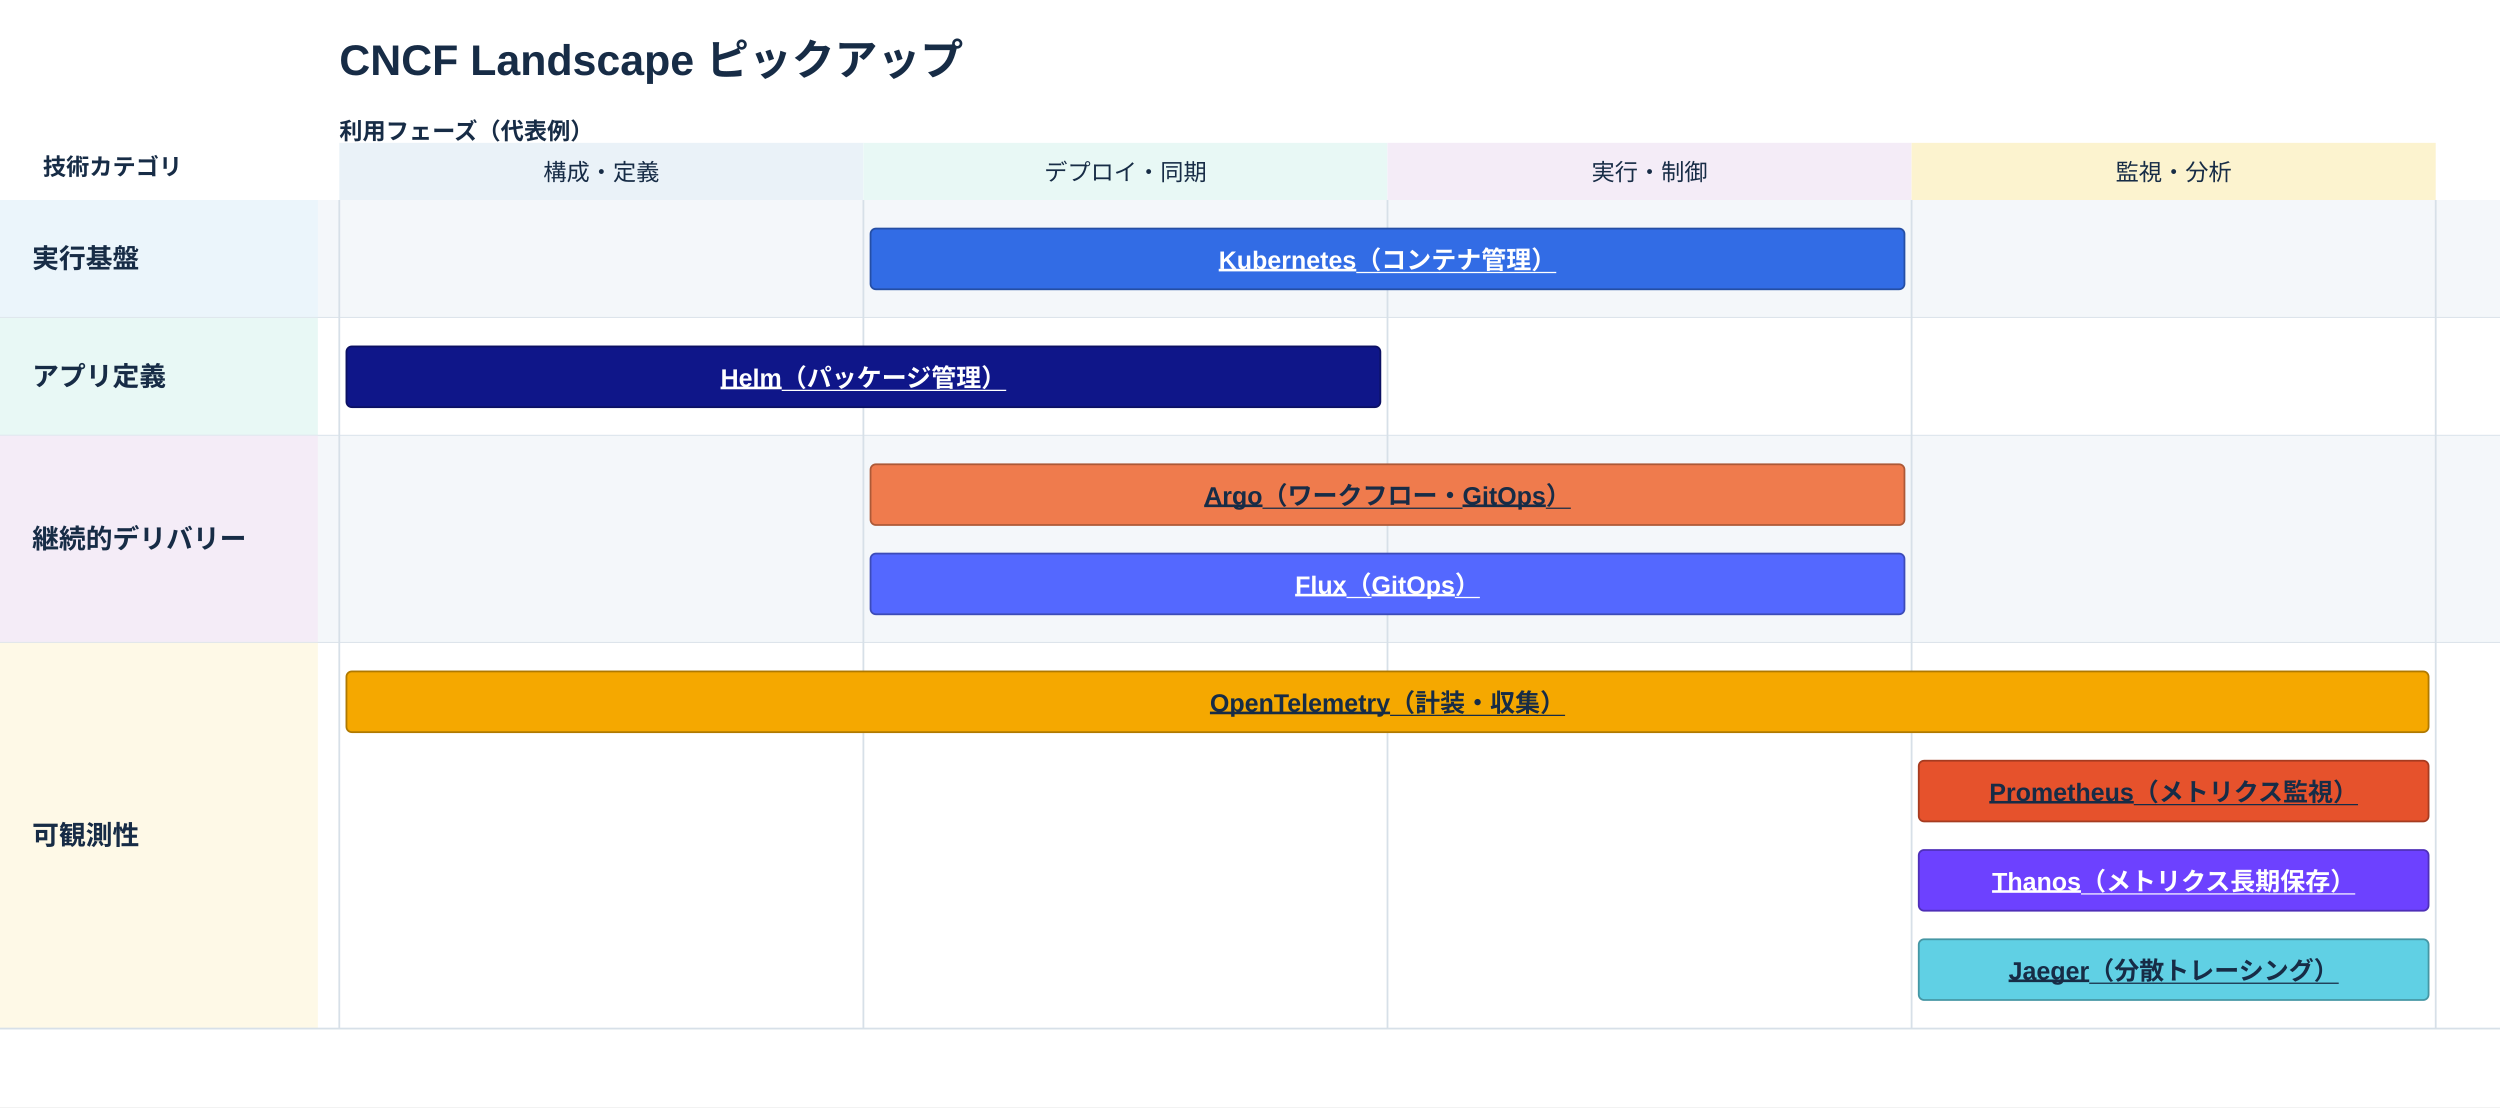
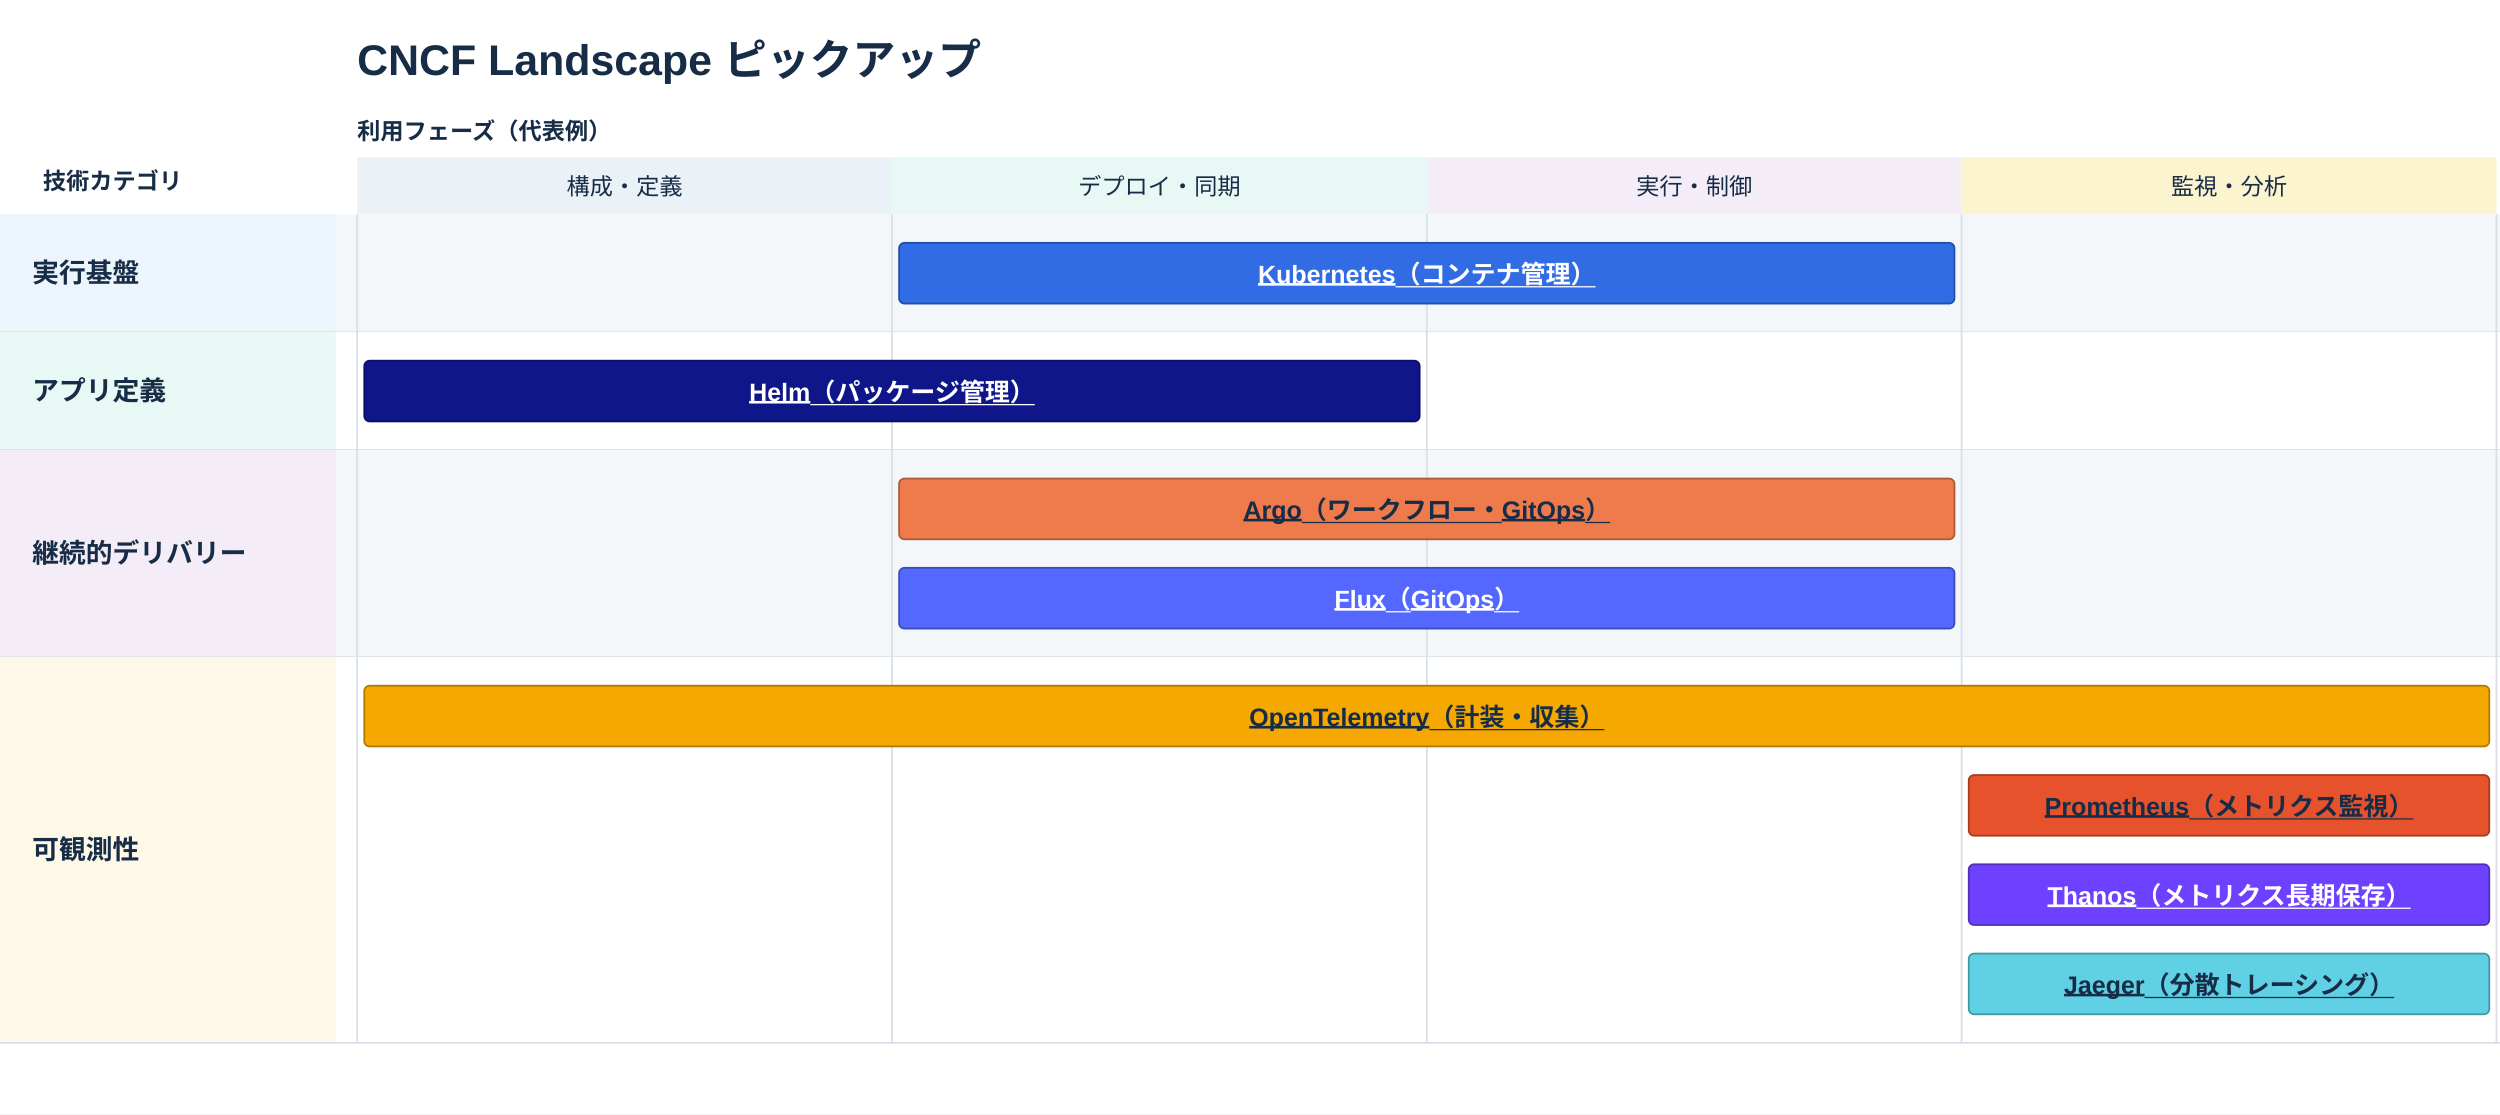
- <svg xmlns="http://www.w3.org/2000/svg" width="1400" height="620" viewBox="0 0 1400 620">
+ <svg xmlns="http://www.w3.org/2000/svg" width="1400" height="624" viewBox="0 0 1400 624">
  <rect width="100%" height="100%" fill="#ffffff" />
  <style>text{font-family:Arial,"Noto Sans JP","Yu Gothic",sans-serif;fill:#172c46}.axis{font-size:13px}.title{font-size:24px;font-weight:700}.lane-label{font-size:15px;font-weight:700}.bar-label{font-size:14px;font-weight:600}.item-link{cursor:pointer}.item-link text{text-decoration:underline}.item-link:hover rect,.item-link:focus-visible rect{fill:#c4def4;stroke:#145c91;stroke-width:2}</style>
-   <text x="190" y="42" class="title">CNCF Landscape ピックアップ</text>
-   <text x="190" y="78" class="axis" font-weight="700">利用フェーズ（代表例）</text>
-   <text x="24" y="98" class="axis" font-weight="700">技術カテゴリ</text>
-   <rect x="190" y="80" width="293.5" height="32" fill="#eaf2f8" />
-   <text x="336.75" y="101" class="axis" text-anchor="middle" style="fill:#172c46">構成・定義</text>
-   <rect x="483.5" y="80" width="293.5" height="32" fill="#e8f8f5" />
-   <text x="630.25" y="101" class="axis" text-anchor="middle" style="fill:#172c46">デプロイ・同期</text>
-   <rect x="777" y="80" width="293.5" height="32" fill="#f4ecf7" />
-   <text x="923.75" y="101" class="axis" text-anchor="middle" style="fill:#172c46">実行・制御</text>
-   <rect x="1070.5" y="80" width="293.5" height="32" fill="#fcf3cf" />
-   <text x="1217.25" y="101" class="axis" text-anchor="middle" style="fill:#172c46">監視・分析</text>
-   <rect x="0" y="112" width="1400" height="66" fill="#f4f7fa" />
-   <rect x="0" y="112" width="178" height="66" fill="#ebf5fb" />
-   <text x="18" y="150" class="lane-label" style="fill:#172c46">実行基盤</text>
-   <line x1="0" y1="178" x2="1400" y2="178" stroke="#d7e0e8" />
-   <rect x="0" y="178" width="1400" height="66" fill="#ffffff" />
-   <rect x="0" y="178" width="178" height="66" fill="#e8f8f5" />
-   <text x="18" y="216" class="lane-label" style="fill:#172c46">アプリ定義</text>
-   <line x1="0" y1="244" x2="1400" y2="244" stroke="#d7e0e8" />
-   <rect x="0" y="244" width="1400" height="116" fill="#f4f7fa" />
-   <rect x="0" y="244" width="178" height="116" fill="#f4ecf7" />
-   <text x="18" y="307" class="lane-label" style="fill:#172c46">継続的デリバリー</text>
-   <line x1="0" y1="360" x2="1400" y2="360" stroke="#d7e0e8" />
-   <rect x="0" y="360" width="1400" height="216" fill="#ffffff" />
-   <rect x="0" y="360" width="178" height="216" fill="#fef9e7" />
-   <text x="18" y="473" class="lane-label" style="fill:#172c46">可観測性</text>
-   <line x1="0" y1="576" x2="1400" y2="576" stroke="#d7e0e8" />
-   <line x1="190" y1="112" x2="190" y2="576" stroke="#d7e0e8" />
-   <line x1="483.5" y1="112" x2="483.5" y2="576" stroke="#d7e0e8" />
-   <line x1="777" y1="112" x2="777" y2="576" stroke="#d7e0e8" />
-   <line x1="1070.5" y1="112" x2="1070.5" y2="576" stroke="#d7e0e8" />
-   <line x1="1364" y1="112" x2="1364" y2="576" stroke="#d7e0e8" />
+   <text x="200" y="42" class="title">CNCF Landscape ピックアップ</text>
+   <text x="200" y="78" class="axis" font-weight="700">利用フェーズ（代表例）</text>
+   <text x="24" y="106" class="axis" font-weight="700">技術カテゴリ</text>
+   <rect x="200" y="88" width="299.5" height="32" fill="#eaf2f8" />
+   <text x="349.75" y="109" class="axis" text-anchor="middle" style="fill:#172c46">構成・定義</text>
+   <rect x="499.5" y="88" width="299.5" height="32" fill="#e8f8f5" />
+   <text x="649.25" y="109" class="axis" text-anchor="middle" style="fill:#172c46">デプロイ・同期</text>
+   <rect x="799" y="88" width="299.5" height="32" fill="#f4ecf7" />
+   <text x="948.75" y="109" class="axis" text-anchor="middle" style="fill:#172c46">実行・制御</text>
+   <rect x="1098.5" y="88" width="299.5" height="32" fill="#fcf3cf" />
+   <text x="1248.25" y="109" class="axis" text-anchor="middle" style="fill:#172c46">監視・分析</text>
+   <rect x="0" y="120" width="1400" height="66" fill="#f4f7fa" />
+   <rect x="0" y="120" width="188" height="66" fill="#ebf5fb" />
+   <text x="18" y="158" class="lane-label" style="fill:#172c46">実行基盤</text>
+   <line x1="0" y1="186" x2="1400" y2="186" stroke="#d7e0e8" />
+   <rect x="0" y="186" width="1400" height="66" fill="#ffffff" />
+   <rect x="0" y="186" width="188" height="66" fill="#e8f8f5" />
+   <text x="18" y="224" class="lane-label" style="fill:#172c46">アプリ定義</text>
+   <line x1="0" y1="252" x2="1400" y2="252" stroke="#d7e0e8" />
+   <rect x="0" y="252" width="1400" height="116" fill="#f4f7fa" />
+   <rect x="0" y="252" width="188" height="116" fill="#f4ecf7" />
+   <text x="18" y="315" class="lane-label" style="fill:#172c46">継続的デリバリー</text>
+   <line x1="0" y1="368" x2="1400" y2="368" stroke="#d7e0e8" />
+   <rect x="0" y="368" width="1400" height="216" fill="#ffffff" />
+   <rect x="0" y="368" width="188" height="216" fill="#fef9e7" />
+   <text x="18" y="481" class="lane-label" style="fill:#172c46">可観測性</text>
+   <line x1="0" y1="584" x2="1400" y2="584" stroke="#d7e0e8" />
+   <line x1="200" y1="120" x2="200" y2="584" stroke="#d7e0e8" />
+   <line x1="499.5" y1="120" x2="499.5" y2="584" stroke="#d7e0e8" />
+   <line x1="799" y1="120" x2="799" y2="584" stroke="#d7e0e8" />
+   <line x1="1098.5" y1="120" x2="1098.5" y2="584" stroke="#d7e0e8" />
+   <line x1="1398" y1="120" x2="1398" y2="584" stroke="#d7e0e8" />
  <g data-item-id="kubernetes">
    <a href="https://kubernetes.io/" target="_blank" rel="noopener noreferrer" tabindex="0" aria-label="Kubernetes（コンテナ管理）を開く" class="item-link">
-       <rect x="487.5" y="128" width="579" height="34" rx="3" fill="#326ce5" stroke="#244ea5" />
-       <text x="777" y="150.5" class="bar-label" text-anchor="middle" style="fill:#ffffff">Kubernetes（コンテナ管理）</text>
+       <rect x="503.5" y="136" width="591" height="34" rx="3" fill="#326ce5" stroke="#244ea5" />
+       <text x="799" y="158.5" class="bar-label" text-anchor="middle" style="fill:#ffffff">Kubernetes（コンテナ管理）</text>
    </a>
  </g>
  <g data-item-id="helm">
    <a href="https://helm.sh/" target="_blank" rel="noopener noreferrer" tabindex="0" aria-label="Helm（パッケージ管理）を開く" class="item-link">
-       <rect x="194" y="194" width="579" height="34" rx="3" fill="#0f1689" stroke="#0b1063" />
-       <text x="483.5" y="216.5" class="bar-label" text-anchor="middle" style="fill:#ffffff">Helm（パッケージ管理）</text>
+       <rect x="204" y="202" width="591" height="34" rx="3" fill="#0f1689" stroke="#0b1063" />
+       <text x="499.5" y="224.5" class="bar-label" text-anchor="middle" style="fill:#ffffff">Helm（パッケージ管理）</text>
    </a>
  </g>
  <g data-item-id="argo">
    <a href="https://argoproj.github.io/" target="_blank" rel="noopener noreferrer" tabindex="0" aria-label="Argo（ワークフロー・GitOps）を開く" class="item-link">
-       <rect x="487.5" y="260" width="579" height="34" rx="3" fill="#ef7b4d" stroke="#ac5937" />
-       <text x="777" y="282.5" class="bar-label" text-anchor="middle" style="fill:#172c46">Argo（ワークフロー・GitOps）</text>
+       <rect x="503.5" y="268" width="591" height="34" rx="3" fill="#ef7b4d" stroke="#ac5937" />
+       <text x="799" y="290.5" class="bar-label" text-anchor="middle" style="fill:#172c46">Argo（ワークフロー・GitOps）</text>
    </a>
  </g>
  <g data-item-id="flux">
    <a href="https://fluxcd.io/" target="_blank" rel="noopener noreferrer" tabindex="0" aria-label="Flux（GitOps）を開く" class="item-link">
-       <rect x="487.5" y="310" width="579" height="34" rx="3" fill="#5468ff" stroke="#3c4bb8" />
-       <text x="777" y="332.5" class="bar-label" text-anchor="middle" style="fill:#ffffff">Flux（GitOps）</text>
+       <rect x="503.5" y="318" width="591" height="34" rx="3" fill="#5468ff" stroke="#3c4bb8" />
+       <text x="799" y="340.5" class="bar-label" text-anchor="middle" style="fill:#ffffff">Flux（GitOps）</text>
    </a>
  </g>
  <g data-item-id="opentelemetry">
    <a href="https://opentelemetry.io/" target="_blank" rel="noopener noreferrer" tabindex="0" aria-label="OpenTelemetry（計装・収集）を開く" class="item-link">
-       <rect x="194" y="376" width="1166" height="34" rx="3" fill="#f5a800" stroke="#b07900" />
-       <text x="777" y="398.5" class="bar-label" text-anchor="middle" style="fill:#172c46">OpenTelemetry（計装・収集）</text>
+       <rect x="204" y="384" width="1190" height="34" rx="3" fill="#f5a800" stroke="#b07900" />
+       <text x="799" y="406.5" class="bar-label" text-anchor="middle" style="fill:#172c46">OpenTelemetry（計装・収集）</text>
    </a>
  </g>
  <g data-item-id="prometheus">
    <a href="https://prometheus.io/" target="_blank" rel="noopener noreferrer" tabindex="0" aria-label="Prometheus（メトリクス監視）を開く" class="item-link">
-       <rect x="1074.5" y="426" width="285.5" height="34" rx="3" fill="#e6522c" stroke="#a63b20" />
-       <text x="1217.25" y="448.5" class="bar-label" text-anchor="middle" style="fill:#172c46">Prometheus（メトリクス監視）</text>
+       <rect x="1102.5" y="434" width="291.5" height="34" rx="3" fill="#e6522c" stroke="#a63b20" />
+       <text x="1248.25" y="456.5" class="bar-label" text-anchor="middle" style="fill:#172c46">Prometheus（メトリクス監視）</text>
    </a>
  </g>
  <g data-item-id="thanos">
    <a href="https://thanos.io/" target="_blank" rel="noopener noreferrer" tabindex="0" aria-label="Thanos（メトリクス長期保存）を開く" class="item-link">
-       <rect x="1074.5" y="476" width="285.5" height="34" rx="3" fill="#6d41ff" stroke="#4e2fb8" />
-       <text x="1217.25" y="498.5" class="bar-label" text-anchor="middle" style="fill:#ffffff">Thanos（メトリクス長期保存）</text>
+       <rect x="1102.5" y="484" width="291.5" height="34" rx="3" fill="#6d41ff" stroke="#4e2fb8" />
+       <text x="1248.25" y="506.5" class="bar-label" text-anchor="middle" style="fill:#ffffff">Thanos（メトリクス長期保存）</text>
    </a>
  </g>
  <g data-item-id="jaeger">
    <a href="https://www.jaegertracing.io/" target="_blank" rel="noopener noreferrer" tabindex="0" aria-label="Jaeger（分散トレーシング）を開く" class="item-link">
-       <rect x="1074.5" y="526" width="285.5" height="34" rx="3" fill="#60d0e4" stroke="#4596a4" />
-       <text x="1217.25" y="548.5" class="bar-label" text-anchor="middle" style="fill:#172c46">Jaeger（分散トレーシング）</text>
+       <rect x="1102.5" y="534" width="291.5" height="34" rx="3" fill="#60d0e4" stroke="#4596a4" />
+       <text x="1248.25" y="556.5" class="bar-label" text-anchor="middle" style="fill:#172c46">Jaeger（分散トレーシング）</text>
    </a>
  </g>
</svg>
